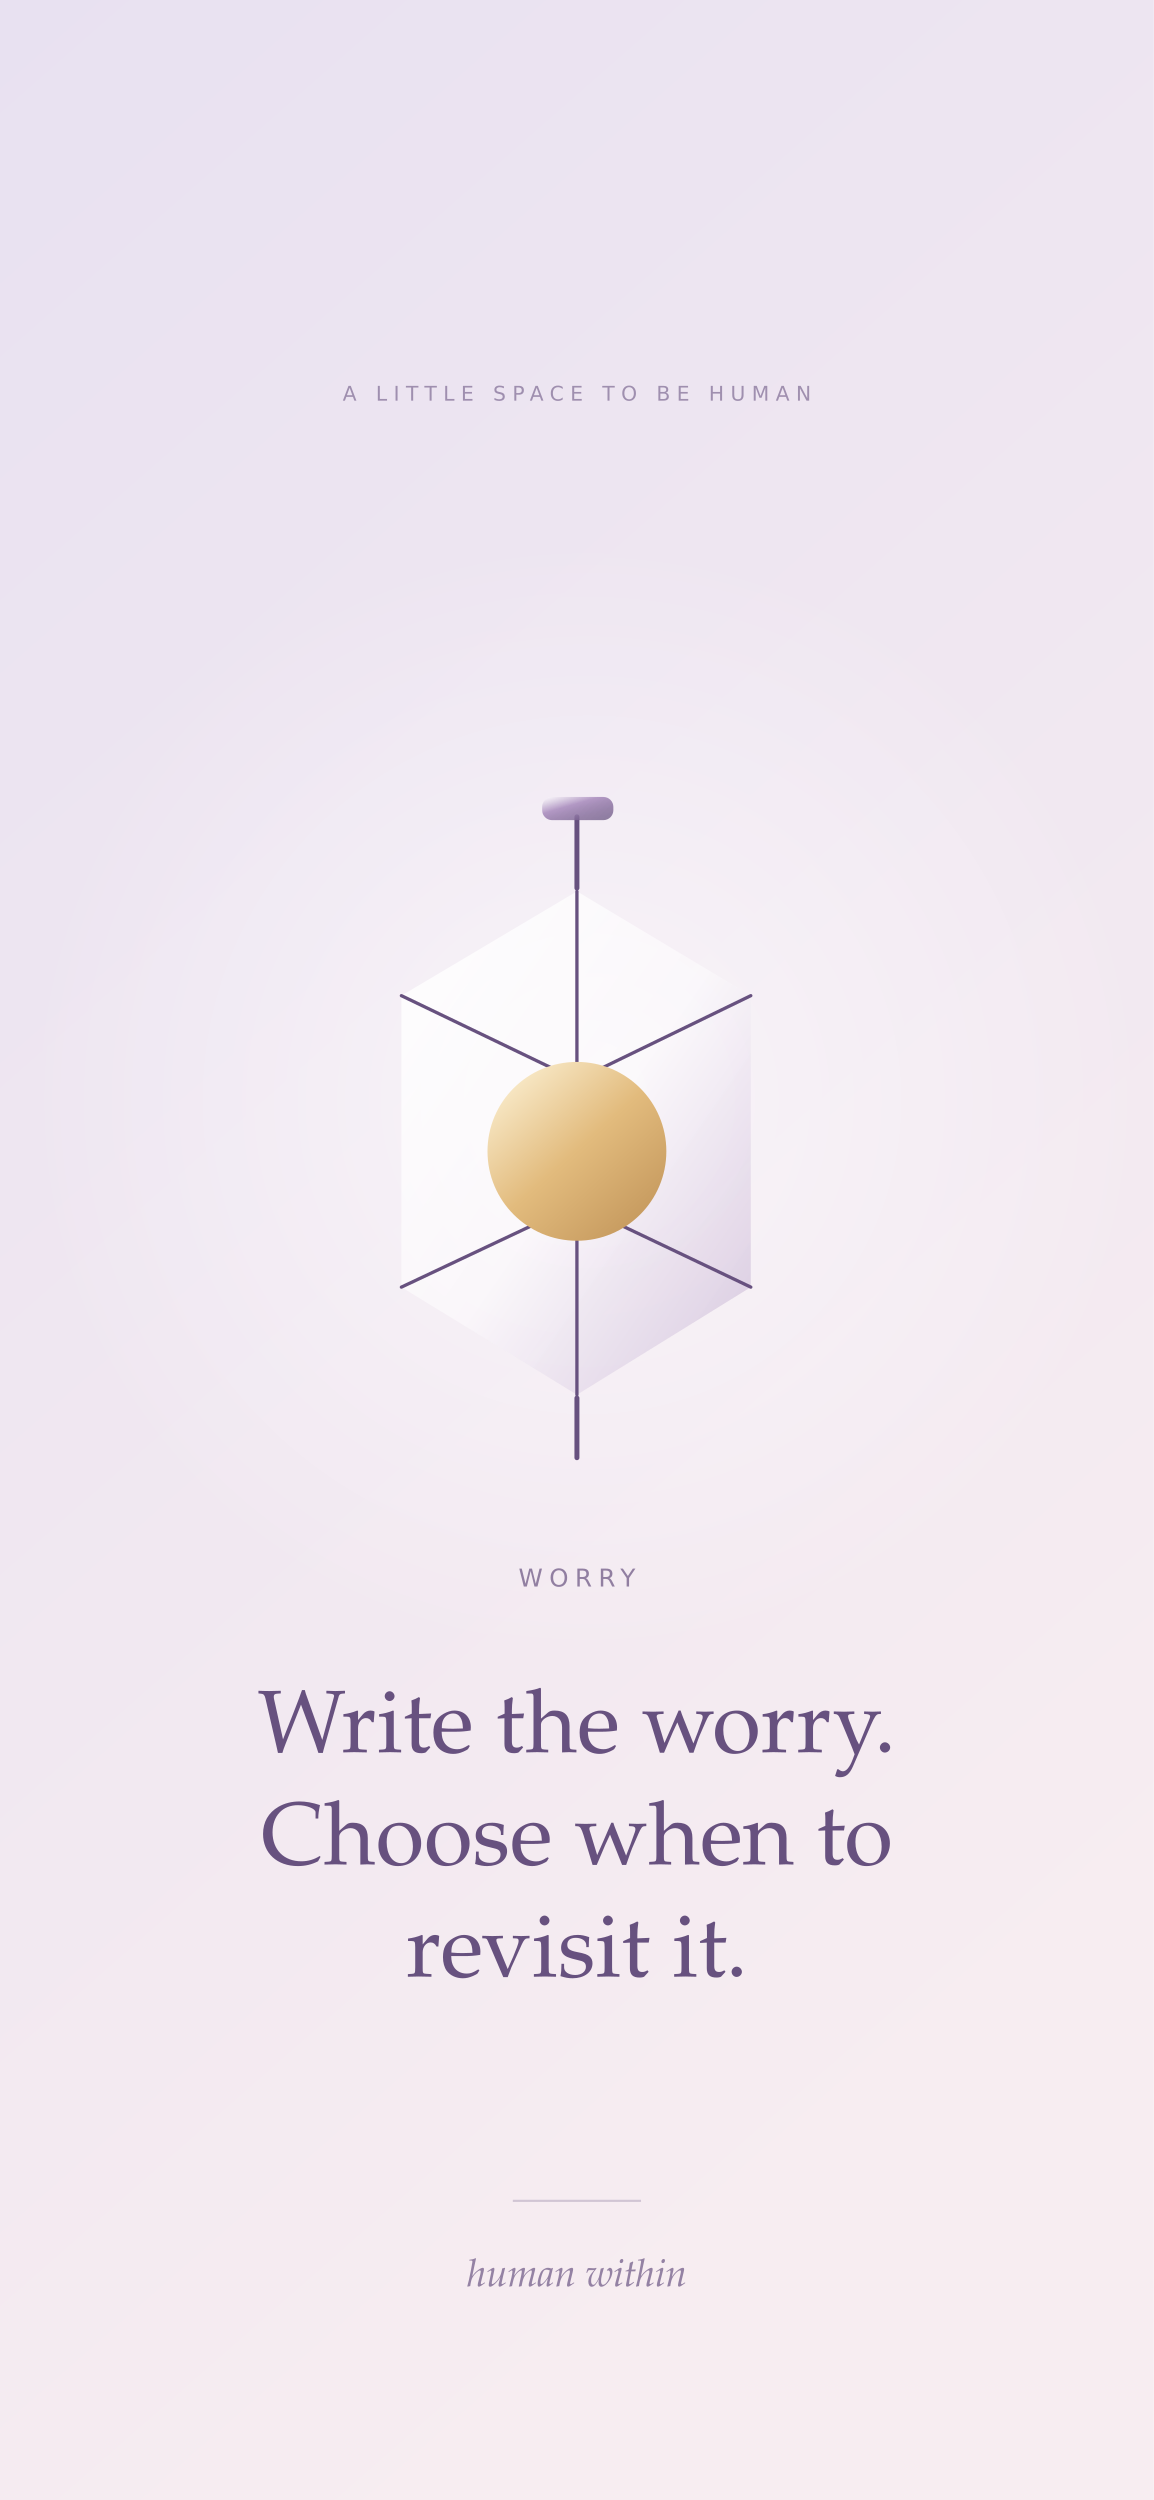
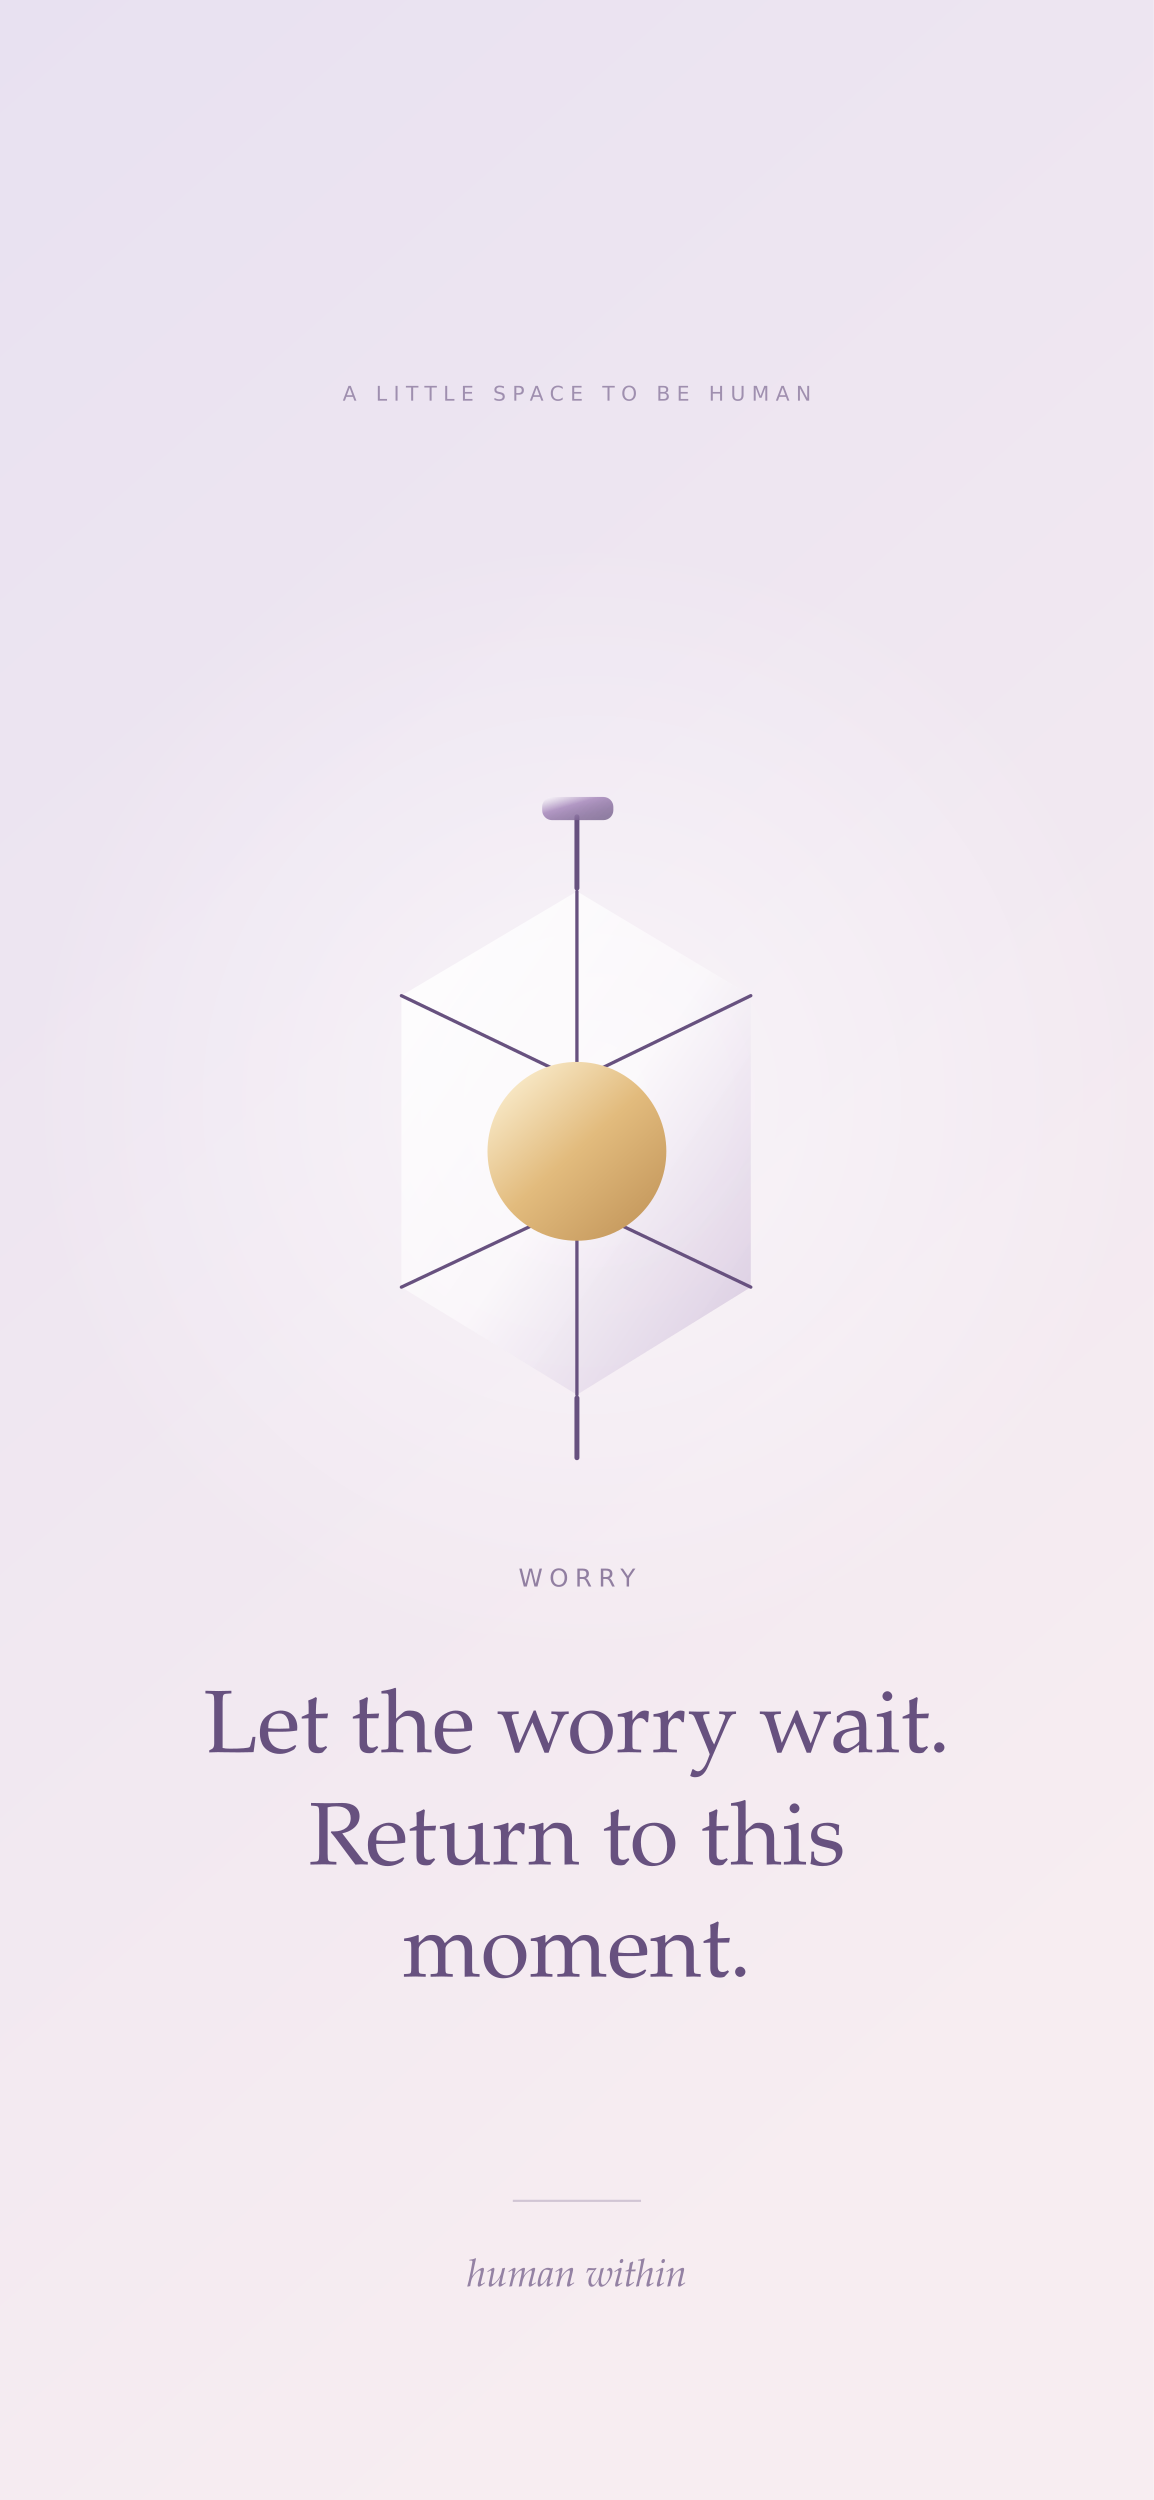
<svg xmlns="http://www.w3.org/2000/svg" width="1080" height="2340" viewBox="0 0 1080 2340">
  <defs>
    <linearGradient id="paper" x2=".4" y2="1">
      <stop stop-color="#e8e1f1" />
      <stop offset="1" stop-color="#f7edf1" />
    </linearGradient>
    <linearGradient id="sculpt" x2=".9" y2="1">
      <stop stop-color="white" stop-opacity=".86" />
      <stop offset=".4" stop-color="#b298c4" />
      <stop offset="1" stop-color="#67517f" stop-opacity=".72" />
    </linearGradient>
    <linearGradient id="glass" x2="1" y2="1">
      <stop stop-color="#fff" stop-opacity=".92" />
      <stop offset=".52" stop-color="#fff" stop-opacity=".45" />
      <stop offset="1" stop-color="#b298c4" stop-opacity=".46" />
    </linearGradient>
    <linearGradient id="warm" x2=".9" y2="1">
      <stop stop-color="#fff7de" />
      <stop offset=".52" stop-color="#e2bb7d" />
      <stop offset="1" stop-color="#c19459" />
    </linearGradient>
    <linearGradient id="deep" x2=".8" y2="1">
      <stop stop-color="#b298c4" />
      <stop offset="1" stop-color="#67517f" />
    </linearGradient>
    <linearGradient id="beam">
      <stop stop-color="#fff9df" stop-opacity=".85" />
      <stop offset="1" stop-color="#fff9df" stop-opacity="0" />
    </linearGradient>
    <radialGradient id="halo">
      <stop stop-color="#fff" stop-opacity=".56" />
      <stop offset="1" stop-color="#fff" stop-opacity="0" />
    </radialGradient>
  </defs>
  <rect width="1080" height="2340" fill="url(#paper)" />
  <circle cx="550" cy="1030" r="530" fill="url(#halo)" />
  <text x="540" y="375" text-anchor="middle" font-family="DejaVu Sans,sans-serif" font-size="19" letter-spacing="6" fill="#67517f" opacity=".58">A LITTLE SPACE TO BE HUMAN</text>
  <g transform="translate(75 670) scale(1.55)">
    <path d="M194 169L300 106L405 169V345L300 410L194 345Z" fill="url(#glass)" />
    <path d="M300 106V410M194 169L300 220L405 169M194 345L300 295L405 345" fill="none" stroke="#67517f" stroke-width="2" stroke-linecap="round" stroke-linejoin="round" />
    <circle cx="300" cy="263" r="54" fill="url(#warm)" />
    <path d="M300 104V61M300 412V448" fill="none" stroke="#67517f" stroke-width="3" stroke-linecap="round" stroke-linejoin="round" />
    <rect x="279" y="49" width="43" height="14" rx="6" fill="url(#sculpt)" />
  </g>
  <text x="540" y="1485" text-anchor="middle" font-family="DejaVu Sans,sans-serif" font-size="23" letter-spacing="6" fill="#67517f" opacity=".7">WORRY</text>
-   <text x="540" y="1640" text-anchor="middle" font-family="P052,Georgia,serif" font-size="83" fill="#67517f">Write the worry.</text>
-   <text x="540" y="1745" text-anchor="middle" font-family="P052,Georgia,serif" font-size="83" fill="#67517f">Choose when to</text>
-   <text x="540" y="1850" text-anchor="middle" font-family="P052,Georgia,serif" font-size="83" fill="#67517f">revisit it.</text>
+   <text x="540" y="1640" text-anchor="middle" font-family="P052,Georgia,serif" font-size="83" fill="#67517f">Let the worry wait.</text>
+   <text x="540" y="1745" text-anchor="middle" font-family="P052,Georgia,serif" font-size="83" fill="#67517f">Return to this</text>
+   <text x="540" y="1850" text-anchor="middle" font-family="P052,Georgia,serif" font-size="83" fill="#67517f">moment.</text>
  <path d="M480 2060H600" stroke="#67517f" stroke-opacity=".25" stroke-width="2" />
  <text x="540" y="2140" text-anchor="middle" font-family="P052,Georgia,serif" font-style="italic" font-size="36" fill="#67517f" opacity=".68">human within</text>
</svg>
